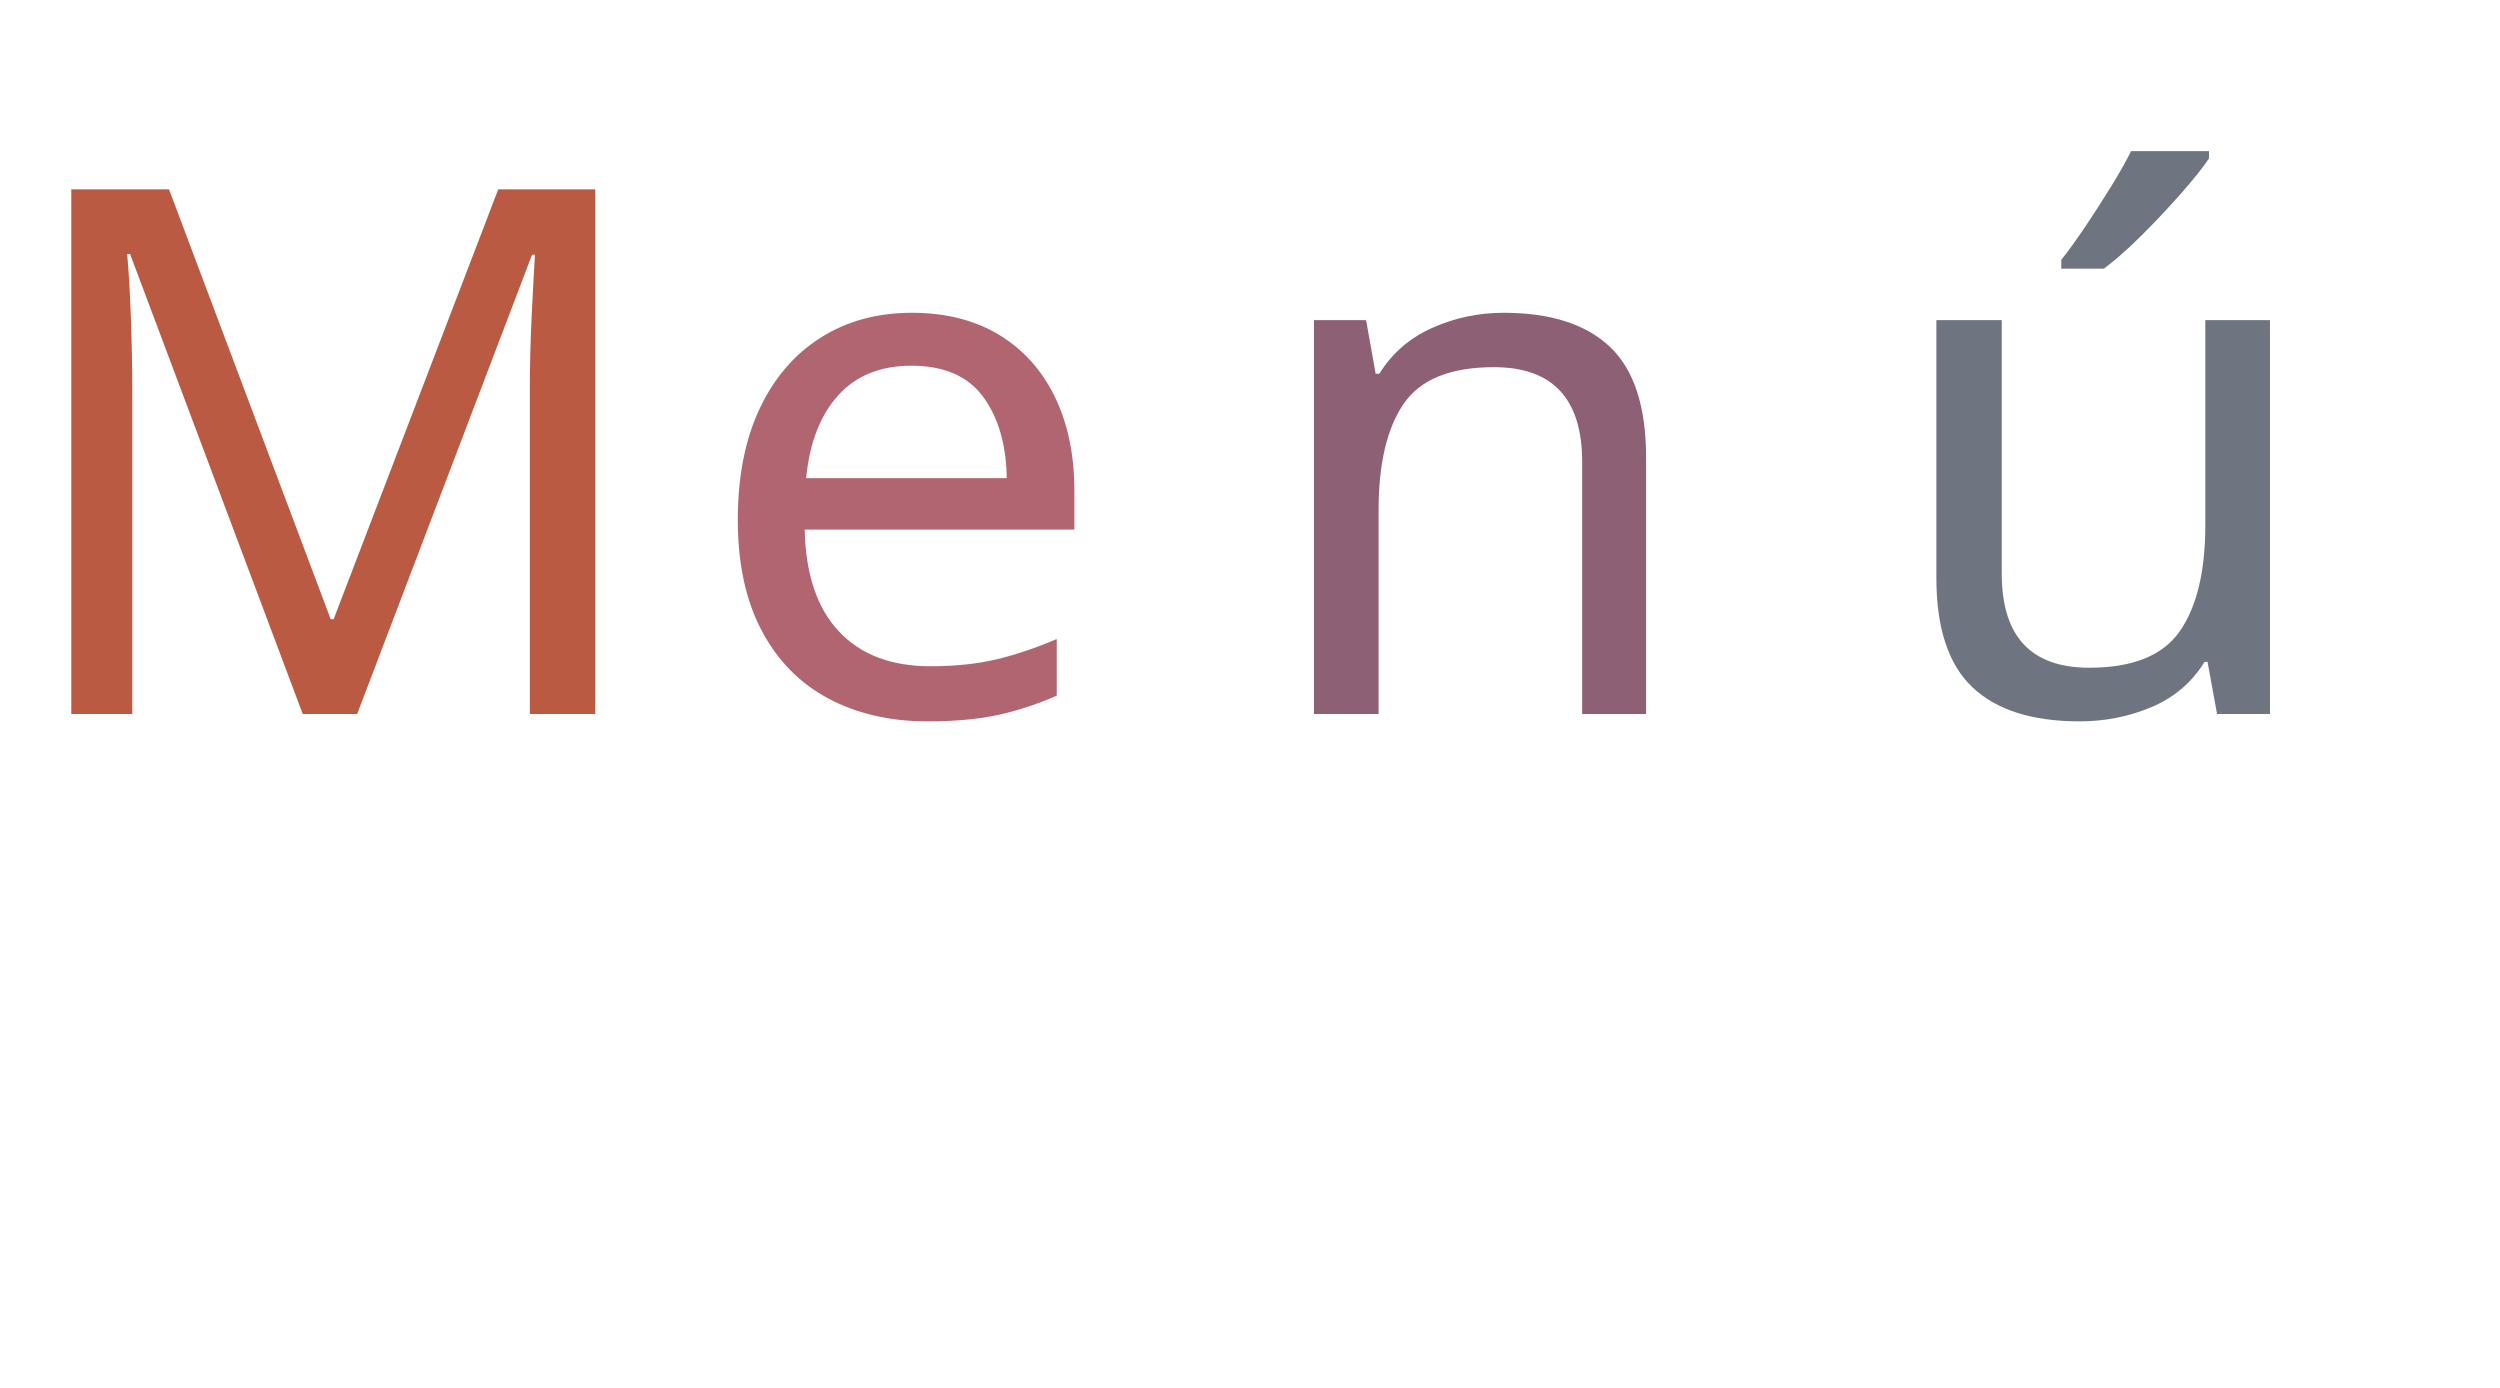
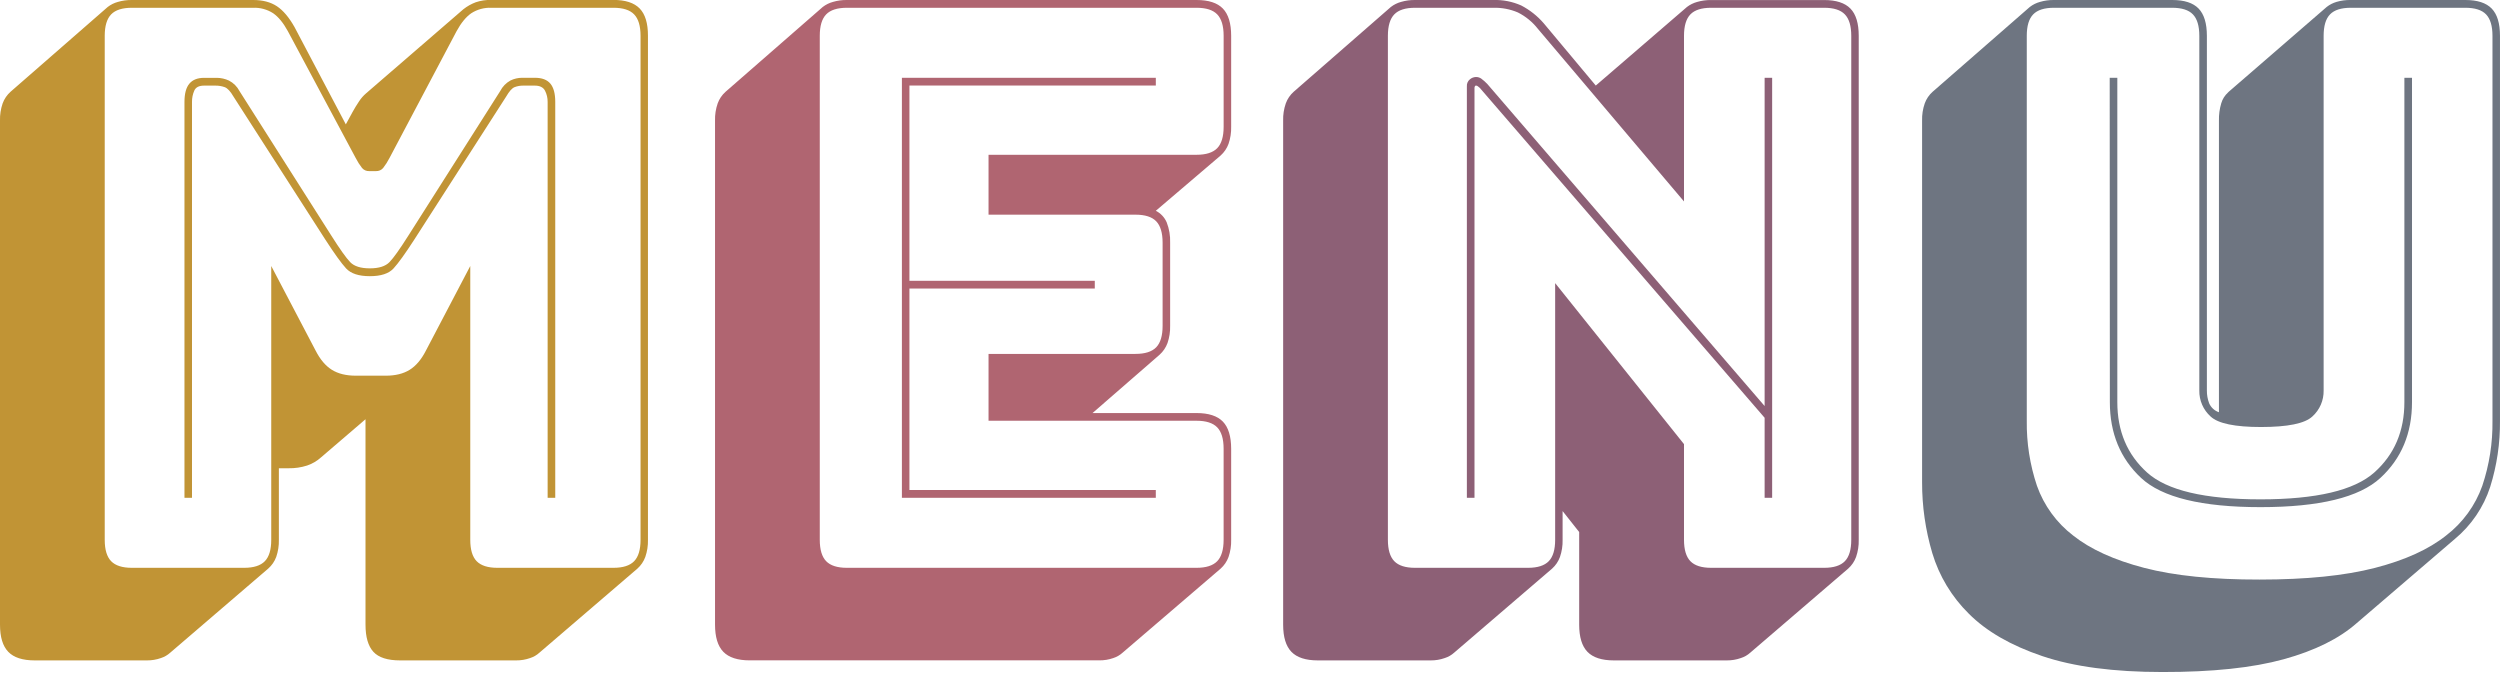
- <svg xmlns="http://www.w3.org/2000/svg" viewBox="0 0 1722.23 955.6">
+ <svg xmlns="http://www.w3.org/2000/svg" id="Capa_1" data-name="Capa 1" width="1312.01" height="352.68" viewBox="0 0 1312.01 352.68">
  <defs>
-     <style>.cls-1,.cls-2,.cls-3,.cls-4,.cls-5{isolation:isolate;}.cls-2,.cls-3,.cls-4,.cls-5{font-size:506.24px;font-family:BungeeShade-Regular, Bungee Shade;}.cls-2{fill:#bb5a42;}.cls-3{fill:#b06571;}.cls-4{fill:#8d6076;}.cls-5{fill:#6e7581;}</style>
+     <style>
+       .cls-1 {
+         fill: #c19435;
+       }
+ 
+       .cls-2 {
+         fill: #b06571;
+       }
+ 
+       .cls-3 {
+         fill: #8d6076;
+       }
+ 
+       .cls-4 {
+         fill: #6e7581;
+       }
+     </style>
  </defs>
-   <g id="Capa_2" data-name="Capa 2">
-     <g id="Capa_1-2" data-name="Capa 1">
-       <g id="Menú" class="cls-1">
-         <text class="cls-2" transform="translate(0 491.88)">M</text>
-         <text class="cls-3" transform="translate(480.42 491.88)">e</text>
-         <text class="cls-4" transform="translate(862.13 491.88)">n</text>
-         <text class="cls-5" transform="translate(1293.95 491.88)">ú</text>
-       </g>
-     </g>
+   <g>
+     <path class="cls-1" d="M497.08,605.89,445.68,650a13.33,13.33,0,0,1-4.95,2.86,21.36,21.36,0,0,1-7.31,1.22H374.5q-9.5,0-13.84-4.49c-2.9-3-4.35-7.75-4.35-14.29V370.77a25.69,25.69,0,0,1,1.38-9,15.16,15.16,0,0,1,4.16-6.12l51-44.5a15.34,15.34,0,0,1,5.33-2.65,25.1,25.1,0,0,1,7.32-1h63.66q7.51,0,12.46,3.27t9.29,11l26.89,51,3.56-6.53q1.57-2.85,3.36-5.51a19.64,19.64,0,0,1,3.76-4.29l51-44.08a24.26,24.26,0,0,1,6.52-3.68,23.92,23.92,0,0,1,8.11-1.22h64.06q9.48,0,13.84,4.49t4.35,14.29V590.79a25.63,25.63,0,0,1-1.39,9,15.24,15.24,0,0,1-4.15,6.12L639.43,650a13.2,13.2,0,0,1-4.94,2.86,21.36,21.36,0,0,1-7.31,1.22h-60.9q-9.88,0-14-4.49c-2.76-3-4.15-7.75-4.15-14.29V527.52l-23.33,20a20.91,20.91,0,0,1-7.31,4.29,29.87,29.87,0,0,1-9.69,1.43h-5.14v37.55a25.63,25.63,0,0,1-1.39,9A15.14,15.14,0,0,1,497.08,605.89Zm-12.65-.4q7.5,0,10.87-3.47t3.36-11.23V447.1L522,491.6q3.57,6.94,8.51,10T543,504.66h15.82q7.5,0,12.45-3.06t8.51-10l23.33-44.5V590.79c0,5.17,1.11,8.92,3.36,11.23s5.86,3.47,10.87,3.47h60.9q7.5,0,10.87-3.47t3.36-11.23V326.28q0-7.75-3.36-11.23t-10.87-3.47H614.13a18.11,18.11,0,0,0-10.48,2.86q-4.15,2.87-7.71,9.39l-35.19,66.53a33.15,33.15,0,0,1-3.37,5.31,4.65,4.65,0,0,1-3.75,1.63h-3.56a4.67,4.67,0,0,1-3.76-1.63,32.54,32.54,0,0,1-3.36-5.31l-35.59-66.53q-3.56-6.52-7.71-9.39a18.11,18.11,0,0,0-10.48-2.86H425.51q-7.51,0-10.87,3.47t-3.37,11.23V590.79q0,7.76,3.37,11.23t10.87,3.47Zm66-157.16c4.75,0,8.17-1.09,10.29-3.27s5.4-6.8,9.88-13.88l48.24-75.92a13.15,13.15,0,0,1,5.34-5.51,14,14,0,0,1,6.13-1.43h6.72q5.54,0,8.11,3.06t2.57,9.59V568.75h-4V361a12.62,12.62,0,0,0-1.38-5.91q-1.39-2.65-5.34-2.66h-5.93a12.42,12.42,0,0,0-4.74.82c-1.33.55-2.77,2.18-4.35,4.9l-48.25,75.11q-7.11,11-10.87,15.1t-12.46,4.08q-8.7,0-12.45-4.08t-10.88-15.1l-48.24-75.11q-2.37-4.08-4.55-4.9a14.1,14.1,0,0,0-4.94-.82h-5.93q-4,0-5.14,2.66a14.34,14.34,0,0,0-1.19,5.91V568.75h-3.95V361q0-6.53,2.57-9.59t7.71-3.06h6.72a15.31,15.31,0,0,1,6.33,1.43,12.82,12.82,0,0,1,5.54,5.51l48.24,75.92q6.72,10.62,9.88,13.88T550.46,448.33Z" transform="translate(-356.31 -307.5)" />
+     <path class="cls-2" d="M933.23,654.06H749.75q-9.48,0-13.84-4.49c-2.9-3-4.35-7.75-4.35-14.29V370.77a25.44,25.44,0,0,1,1.39-9,15,15,0,0,1,4.15-6.12l51-44.5a15.48,15.48,0,0,1,5.34-2.65,25.08,25.08,0,0,1,7.31-1H984.24q9.5,0,13.84,4.49t4.35,14.29V374a25.65,25.65,0,0,1-1.38,9,15.16,15.16,0,0,1-4.16,6.12l-34,29a12.22,12.22,0,0,1,5.73,6.13,26.75,26.75,0,0,1,1.78,10.61v43.68a25.65,25.65,0,0,1-1.38,9,15.31,15.31,0,0,1-4.15,6.12l-35.2,30.61h54.57q9.5,0,13.84,4.49t4.35,14.29v47.76a25.65,25.65,0,0,1-1.38,9,15.16,15.16,0,0,1-4.16,6.12L945.49,650a13.36,13.36,0,0,1-4.94,2.86A21.46,21.46,0,0,1,933.23,654.06Zm51-48.57q7.51,0,10.88-3.47c2.23-2.31,3.36-6.06,3.36-11.23V543c0-5.16-1.13-8.91-3.36-11.22s-5.87-3.47-10.88-3.47H875.1V493.23h77.11q7.51,0,10.88-3.47c2.23-2.31,3.36-6.05,3.36-11.22V434.86c0-5.17-1.13-8.91-3.36-11.23s-5.87-3.47-10.88-3.47H875.1V388.73H984.24q7.51,0,10.88-3.47c2.23-2.31,3.36-6.05,3.36-11.22V326.28c0-5.17-1.13-8.91-3.36-11.23s-5.87-3.47-10.88-3.47H800.76q-7.51,0-10.87,3.47t-3.36,11.23V590.79q0,7.76,3.36,11.23t10.87,3.47Zm-21.35-40.82v4.08H829.63V348.32H962.89v4.08H833.58V454.86h97.28v4.08H833.58V564.67Z" transform="translate(-356.31 -307.5)" />
+     <path class="cls-3" d="M1170.88,605.89,1119.48,650a13.33,13.33,0,0,1-5,2.86,21.36,21.36,0,0,1-7.31,1.22H1047.9q-9.48,0-13.84-4.49c-2.9-3-4.35-7.75-4.35-14.29V370.77a25.44,25.44,0,0,1,1.39-9,15,15,0,0,1,4.15-6.12l51-44.5a15.48,15.48,0,0,1,5.34-2.65,25,25,0,0,1,7.31-1H1140a33.68,33.68,0,0,1,14.63,2.86,39.85,39.85,0,0,1,11.86,9.39l27.29,32.65,47.84-41.23a15.48,15.48,0,0,1,5.34-2.65,25.1,25.1,0,0,1,7.32-1h59.31c6.33,0,10.93,1.5,13.84,4.49s4.35,7.76,4.35,14.29V590.79a25.63,25.63,0,0,1-1.39,9,15.14,15.14,0,0,1-4.15,6.12L1274.88,650a13.33,13.33,0,0,1-5,2.86,21.36,21.36,0,0,1-7.31,1.22h-59.31q-9.49,0-13.84-4.49c-2.91-3-4.35-7.75-4.35-14.29V586.71l-8.7-11v15.1a25.63,25.63,0,0,1-1.39,9A15.14,15.14,0,0,1,1170.88,605.89Zm-12.65-.4q7.5,0,10.87-3.47t3.36-11.23V456.08l67.62,84.5v50.21q0,7.76,3.36,11.23t10.88,3.47h59.31q7.5,0,10.87-3.47t3.36-11.23V326.28q0-7.75-3.36-11.23t-10.87-3.47h-59.31q-7.53,0-10.88,3.47t-3.36,11.23v86.94l-76.71-90.62a31,31,0,0,0-10.48-8.57,30.72,30.72,0,0,0-12.85-2.45h-41.13q-7.52,0-10.87,3.47t-3.36,11.23V590.79q0,7.76,3.36,11.23t10.87,3.47Zm-21.36-253.9,145.52,169V348.32h3.95V568.75h-3.95v-42L1132.92,353.63a6.64,6.64,0,0,0-1-.82,1.91,1.91,0,0,0-1-.41.64.64,0,0,0-.59.41,1.77,1.77,0,0,0-.2.82V568.75h-4V352.81a4.33,4.33,0,0,1,1.58-3.67,5.14,5.14,0,0,1,3.16-1.23,4.81,4.81,0,0,1,2.77.82A24.1,24.1,0,0,1,1136.87,351.59Z" transform="translate(-356.31 -307.5)" />
+     <path class="cls-4" d="M1491.17,660.18q-38.36,0-63.07-8.36t-38.55-22.25a74.79,74.79,0,0,1-19.18-31.84,129.61,129.61,0,0,1-5.34-37.15V370.77a25.44,25.44,0,0,1,1.39-9,15,15,0,0,1,4.15-6.12l51-44.5a15.3,15.3,0,0,1,5.34-2.65,25,25,0,0,1,7.31-1h62.08q9.5,0,13.84,4.49t4.35,14.29V512.42a18.48,18.48,0,0,0,1.19,6.73,8.61,8.61,0,0,0,5.14,4.7V370.77a29.25,29.25,0,0,1,1.19-9,12.29,12.29,0,0,1,3.55-5.71l.4-.41,51.41-44.5a15.4,15.4,0,0,1,5.14-2.65,24.49,24.49,0,0,1,7.51-1h60.1q9.49,0,13.84,4.49t4.35,14.29V528.34a112.5,112.5,0,0,1-5.14,34.69,59.32,59.32,0,0,1-18.58,27.35l-51.41,44.09q-13.85,12.24-38.35,19T1491.17,660.18Zm173.2-131.84V326.28c0-5.17-1.13-8.91-3.36-11.23s-5.87-3.47-10.88-3.47H1590q-7.52,0-10.88,3.47t-3.36,11.23V512.42a17.88,17.88,0,0,1-5.93,13.67q-5.92,5.5-26.89,5.51-20.57,0-26.49-5.51a17.91,17.91,0,0,1-5.93-13.67V326.28c0-5.17-1.13-8.91-3.36-11.23s-5.87-3.47-10.88-3.47h-62.08q-7.51,0-10.87,3.47c-2.25,2.32-3.36,6.06-3.36,11.23V528.34a103.17,103.17,0,0,0,5.33,34.08,56.81,56.81,0,0,0,19,26.12q13.65,10.83,37.37,17t60.5,6.12q36.78,0,60.5-6.12t37.37-17a56.81,56.81,0,0,0,19-26.12A102.91,102.91,0,0,0,1664.37,528.34Zm-200.88-180h4V518.54q0,22.86,15.62,36.94t59.51,14.08q43.89,0,59.71-14.08t15.81-36.94V348.32h4V518.54q0,24.5-16.61,39.8t-62.87,15.31q-46.27,0-62.68-15.31t-16.41-39.8Z" transform="translate(-356.31 -307.5)" />
  </g>
</svg>
